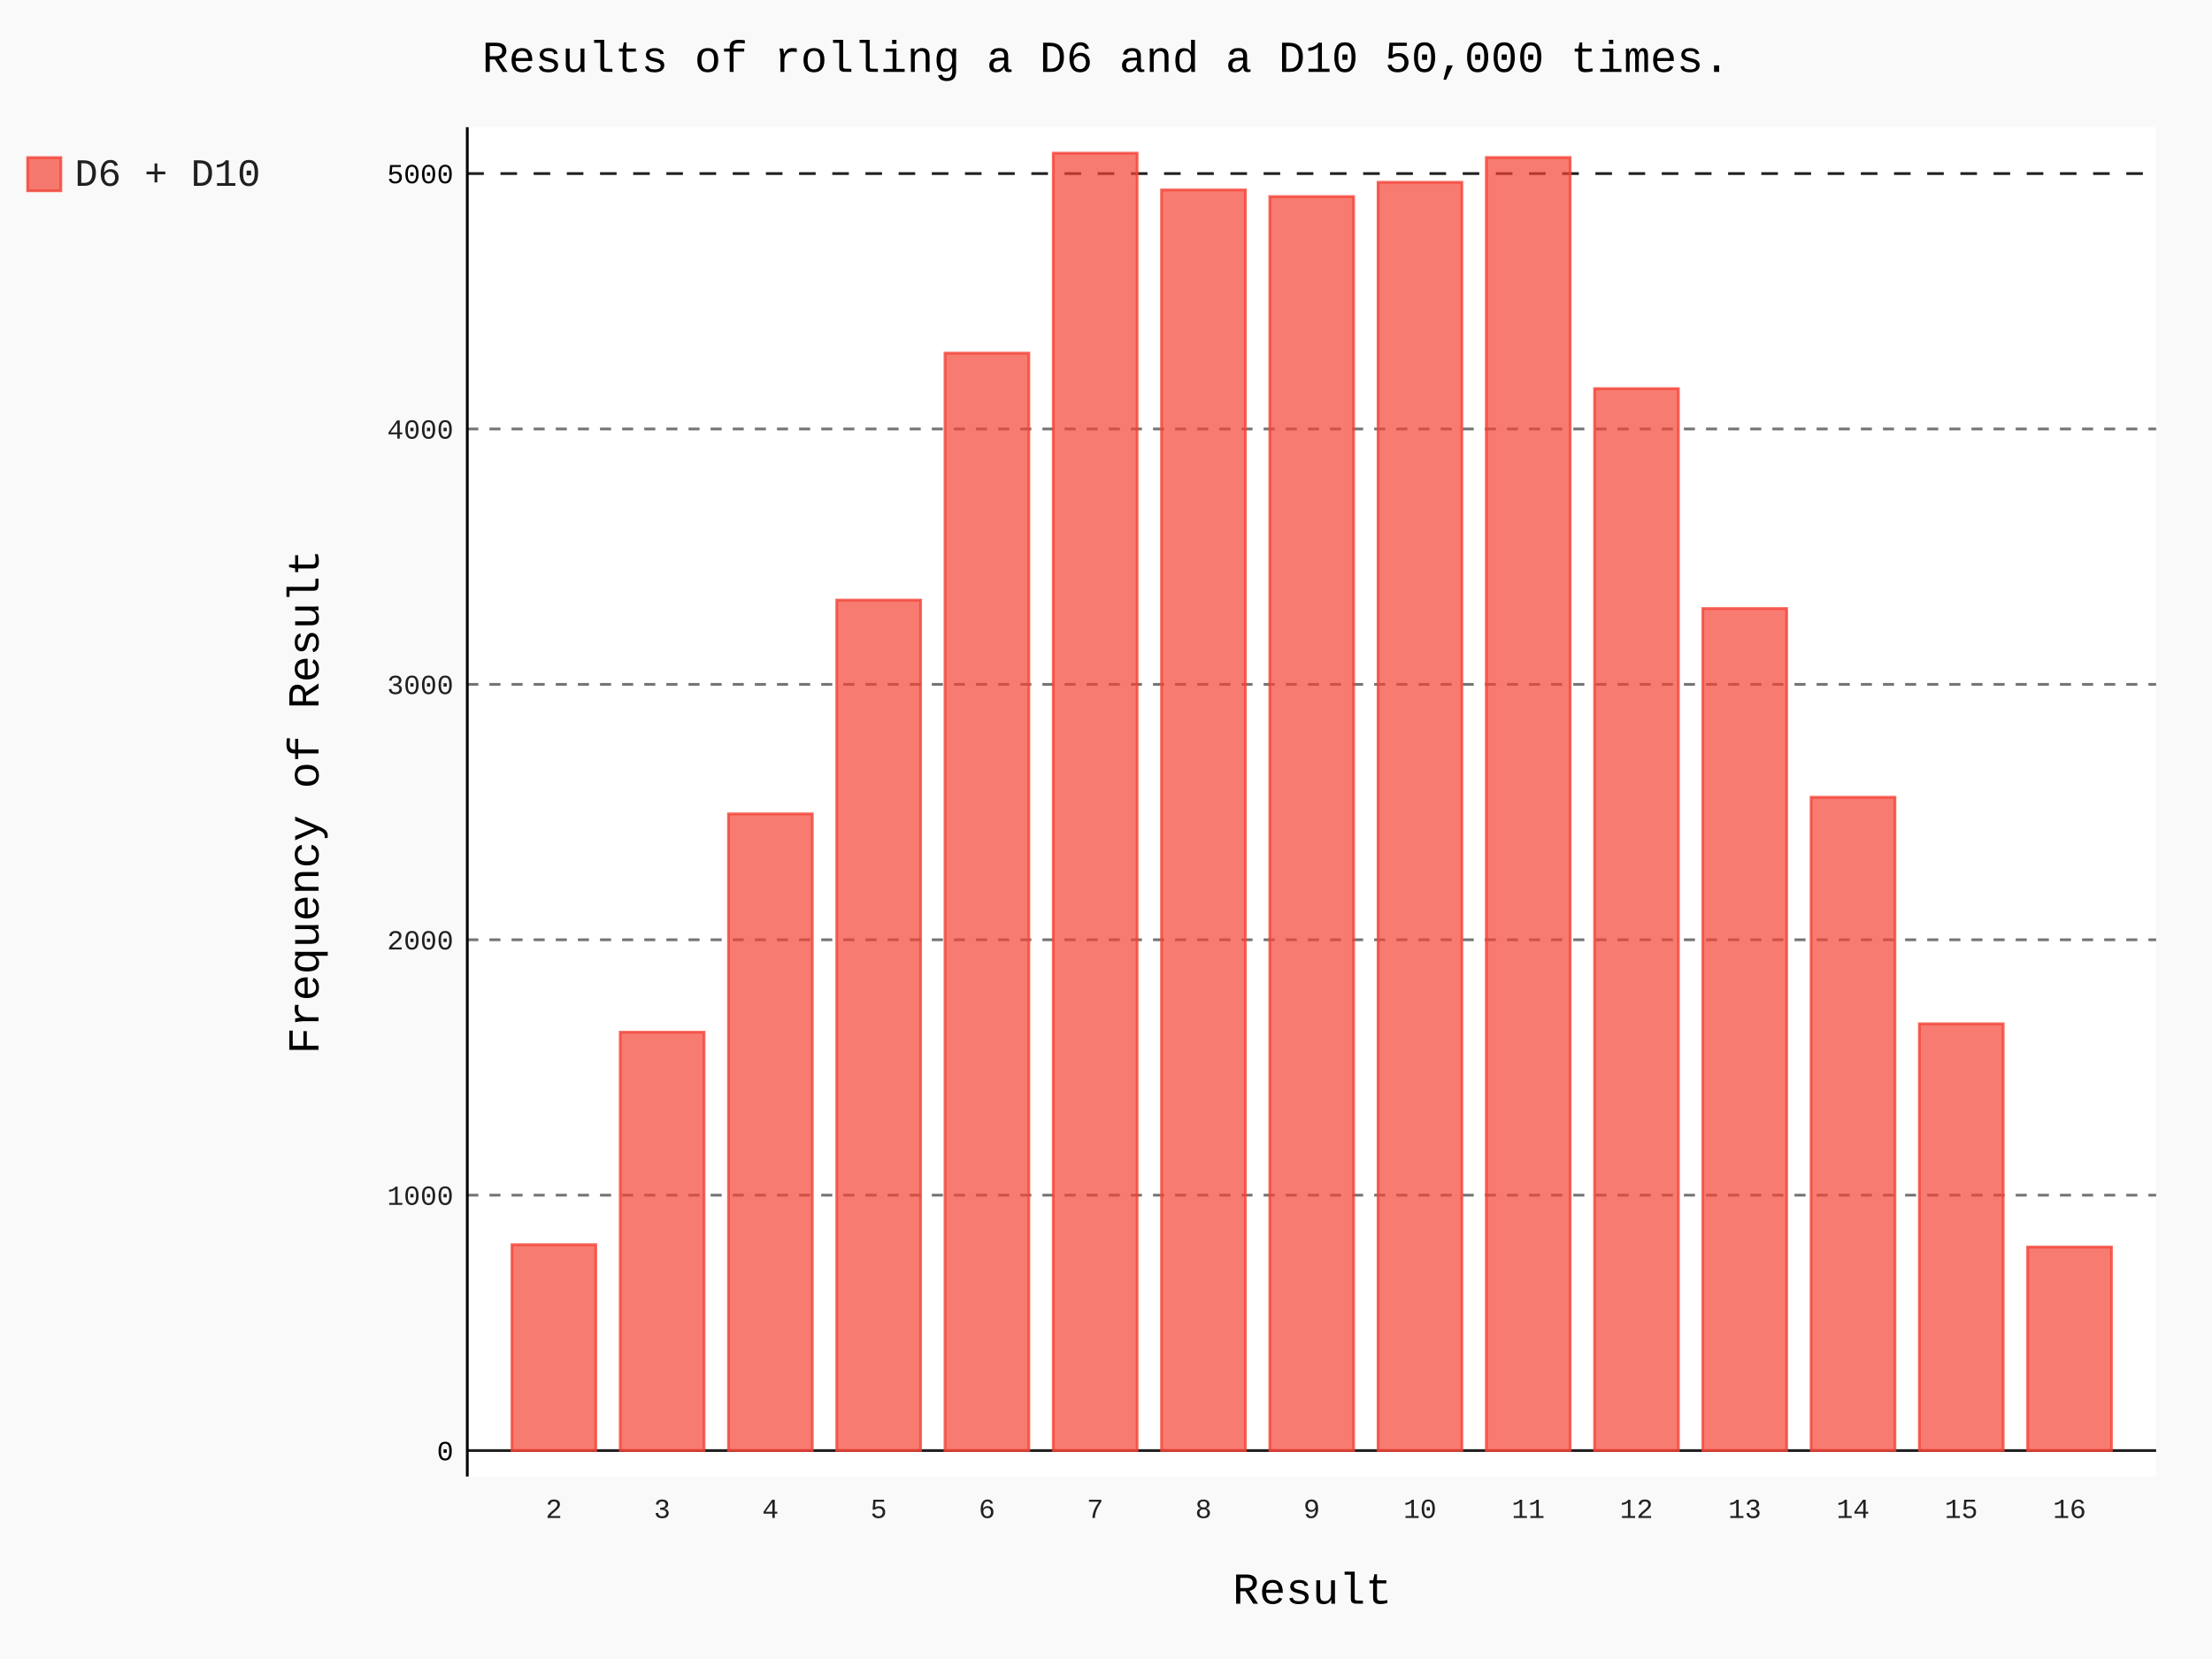
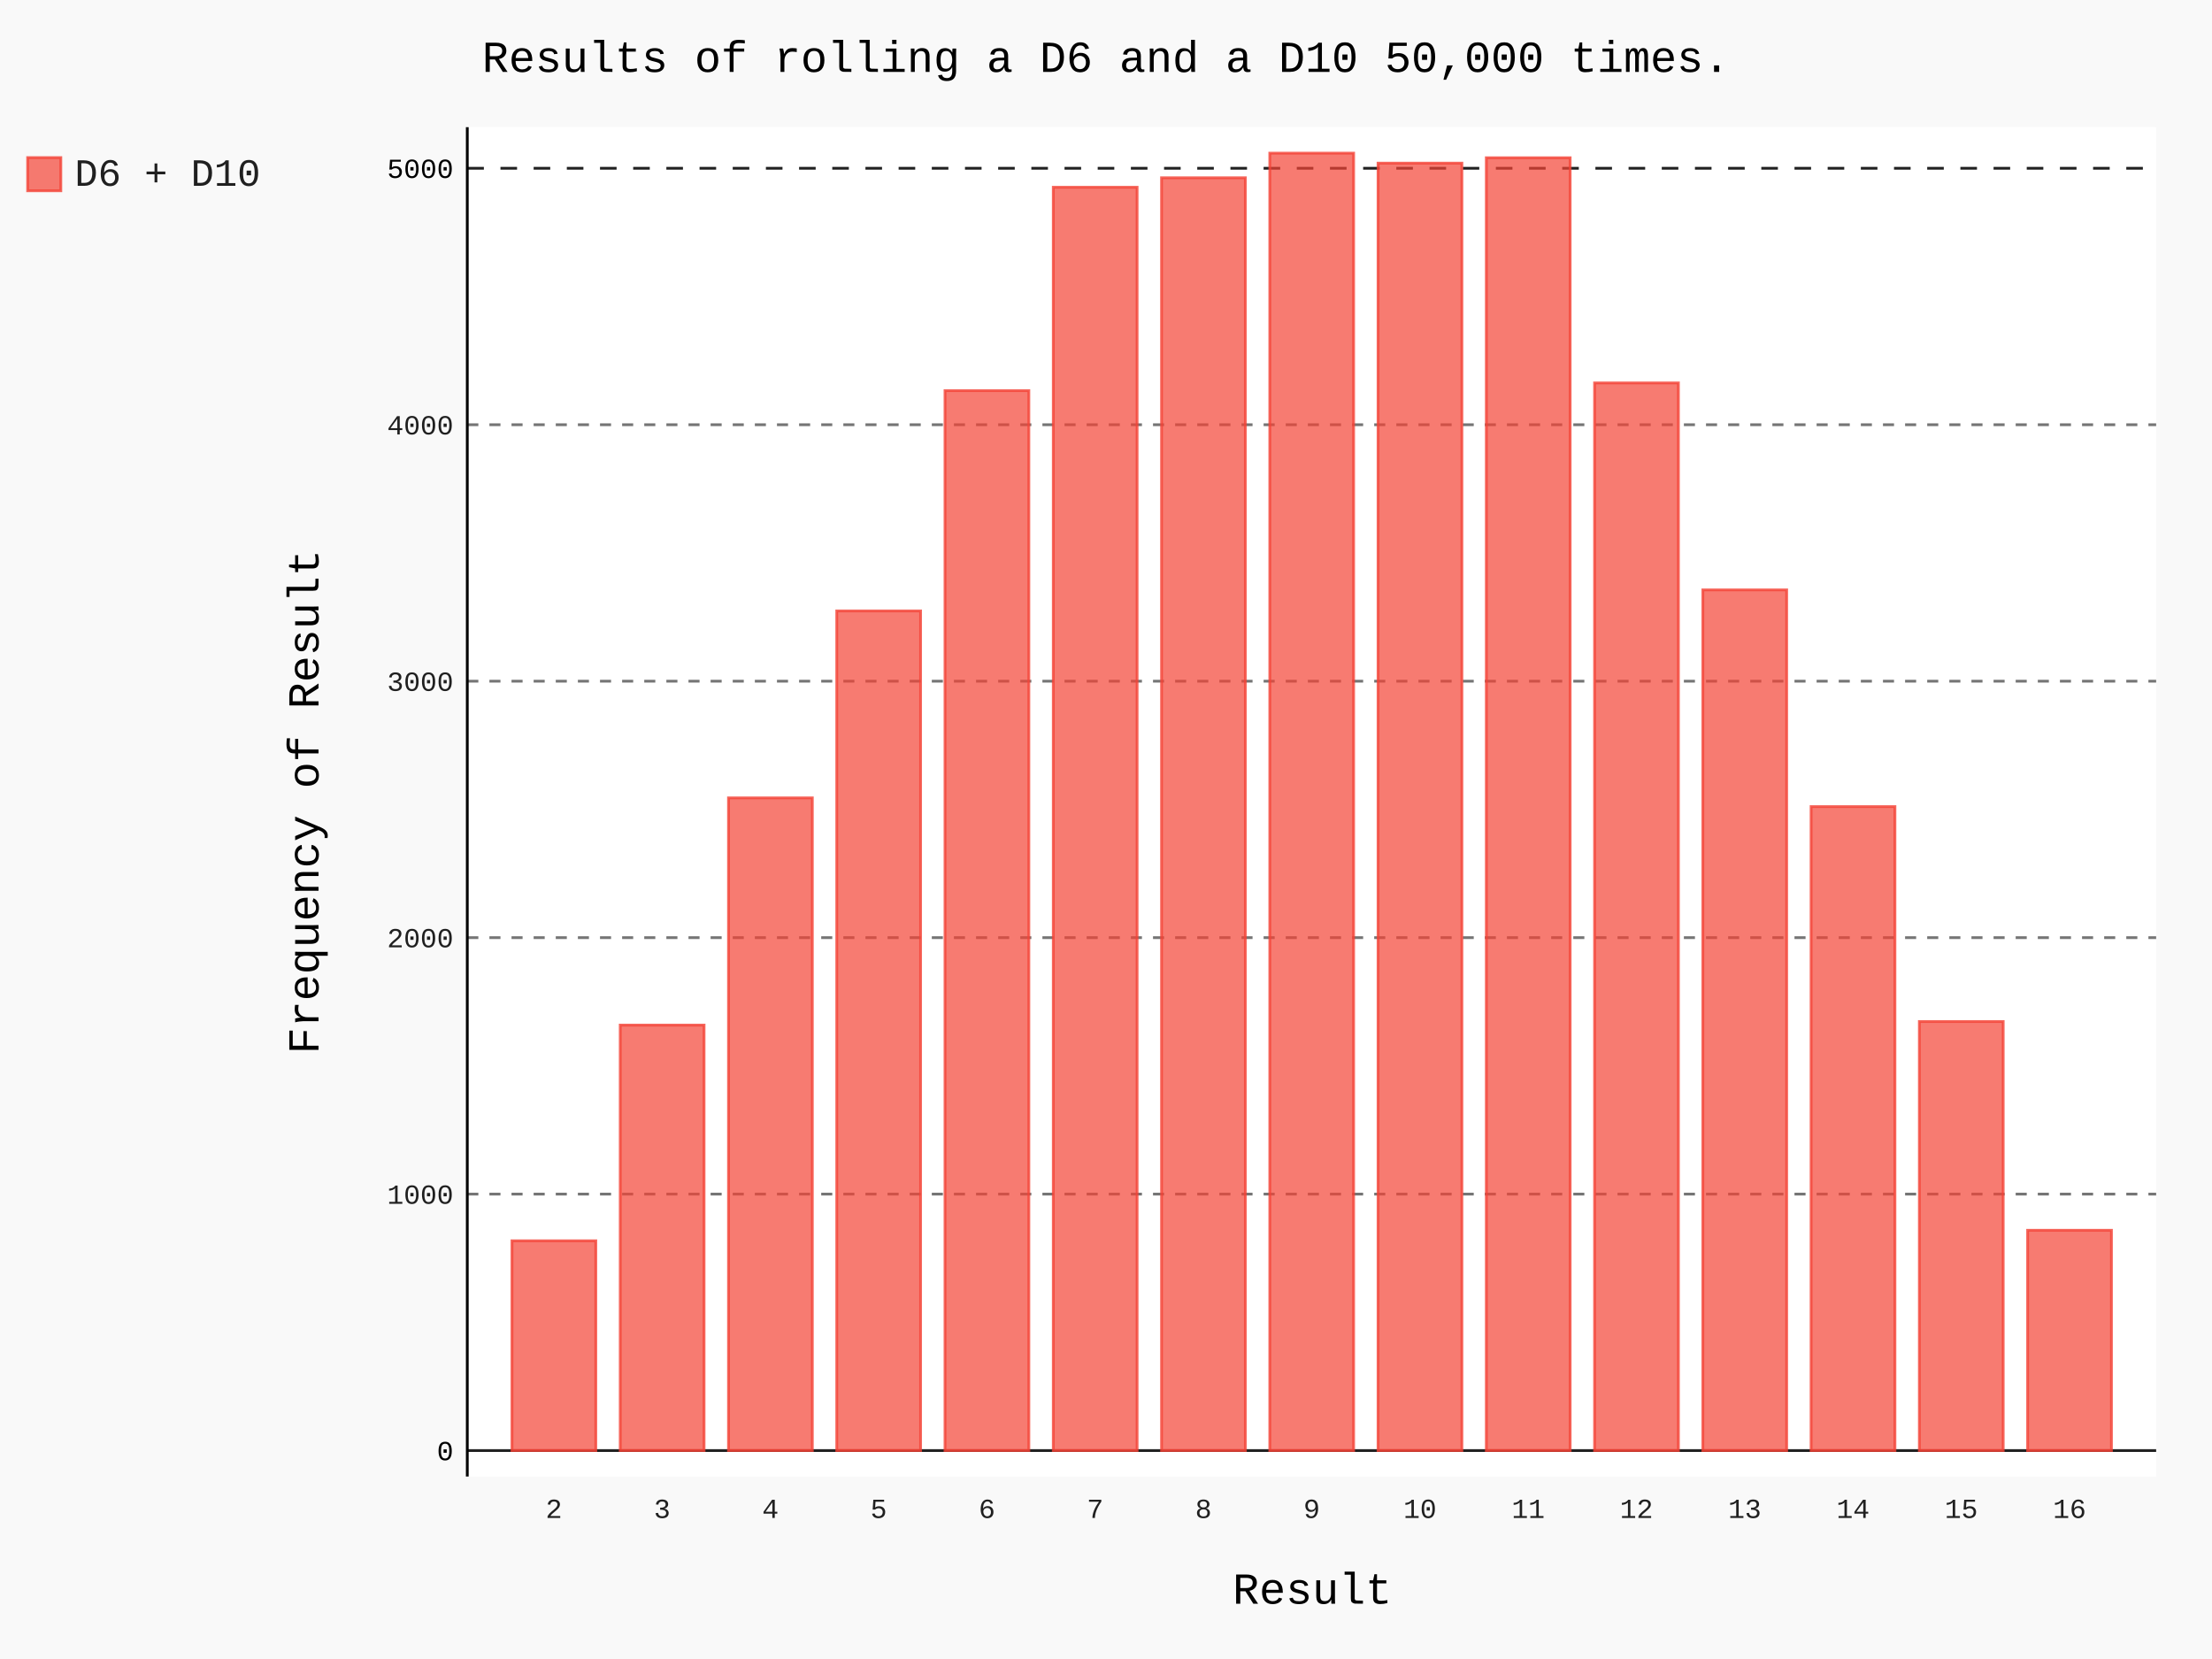
- <svg xmlns="http://www.w3.org/2000/svg" id="chart-63d3b315-4c3c-4ab8-b691-df606c584fc7" class="pygal-chart" viewBox="0 0 800 600">
+ <svg xmlns="http://www.w3.org/2000/svg" id="chart-f5513085-fad9-4c2c-8112-e24ea1c746d1" class="pygal-chart" viewBox="0 0 800 600">
  <defs>
-     <style type="text/css">#chart-63d3b315-4c3c-4ab8-b691-df606c584fc7{-webkit-user-select:none;-webkit-font-smoothing:antialiased;font-family:Consolas,"Liberation Mono",Menlo,Courier,monospace}#chart-63d3b315-4c3c-4ab8-b691-df606c584fc7 .title{font-family:Consolas,"Liberation Mono",Menlo,Courier,monospace;font-size:16px}#chart-63d3b315-4c3c-4ab8-b691-df606c584fc7 .legends .legend text{font-family:Consolas,"Liberation Mono",Menlo,Courier,monospace;font-size:14px}#chart-63d3b315-4c3c-4ab8-b691-df606c584fc7 .axis text{font-family:Consolas,"Liberation Mono",Menlo,Courier,monospace;font-size:10px}#chart-63d3b315-4c3c-4ab8-b691-df606c584fc7 .axis text.major{font-family:Consolas,"Liberation Mono",Menlo,Courier,monospace;font-size:10px}#chart-63d3b315-4c3c-4ab8-b691-df606c584fc7 .text-overlay text.value{font-family:Consolas,"Liberation Mono",Menlo,Courier,monospace;font-size:16px}#chart-63d3b315-4c3c-4ab8-b691-df606c584fc7 .text-overlay text.label{font-family:Consolas,"Liberation Mono",Menlo,Courier,monospace;font-size:10px}#chart-63d3b315-4c3c-4ab8-b691-df606c584fc7 .tooltip{font-family:Consolas,"Liberation Mono",Menlo,Courier,monospace;font-size:14px}#chart-63d3b315-4c3c-4ab8-b691-df606c584fc7 text.no_data{font-family:Consolas,"Liberation Mono",Menlo,Courier,monospace;font-size:64px}
- #chart-63d3b315-4c3c-4ab8-b691-df606c584fc7{background-color:rgba(249,249,249,1)}#chart-63d3b315-4c3c-4ab8-b691-df606c584fc7 path,#chart-63d3b315-4c3c-4ab8-b691-df606c584fc7 line,#chart-63d3b315-4c3c-4ab8-b691-df606c584fc7 rect,#chart-63d3b315-4c3c-4ab8-b691-df606c584fc7 circle{-webkit-transition:150ms;-moz-transition:150ms;transition:150ms}#chart-63d3b315-4c3c-4ab8-b691-df606c584fc7 .graph &gt; .background{fill:rgba(249,249,249,1)}#chart-63d3b315-4c3c-4ab8-b691-df606c584fc7 .plot &gt; .background{fill:rgba(255,255,255,1)}#chart-63d3b315-4c3c-4ab8-b691-df606c584fc7 .graph{fill:rgba(0,0,0,.87)}#chart-63d3b315-4c3c-4ab8-b691-df606c584fc7 text.no_data{fill:rgba(0,0,0,1)}#chart-63d3b315-4c3c-4ab8-b691-df606c584fc7 .title{fill:rgba(0,0,0,1)}#chart-63d3b315-4c3c-4ab8-b691-df606c584fc7 .legends .legend text{fill:rgba(0,0,0,.87)}#chart-63d3b315-4c3c-4ab8-b691-df606c584fc7 .legends .legend:hover text{fill:rgba(0,0,0,1)}#chart-63d3b315-4c3c-4ab8-b691-df606c584fc7 .axis .line{stroke:rgba(0,0,0,1)}#chart-63d3b315-4c3c-4ab8-b691-df606c584fc7 .axis .guide.line{stroke:rgba(0,0,0,.54)}#chart-63d3b315-4c3c-4ab8-b691-df606c584fc7 .axis .major.line{stroke:rgba(0,0,0,.87)}#chart-63d3b315-4c3c-4ab8-b691-df606c584fc7 .axis text.major{fill:rgba(0,0,0,1)}#chart-63d3b315-4c3c-4ab8-b691-df606c584fc7 .axis.y .guides:hover .guide.line,#chart-63d3b315-4c3c-4ab8-b691-df606c584fc7 .line-graph .axis.x .guides:hover .guide.line,#chart-63d3b315-4c3c-4ab8-b691-df606c584fc7 .stackedline-graph .axis.x .guides:hover .guide.line,#chart-63d3b315-4c3c-4ab8-b691-df606c584fc7 .xy-graph .axis.x .guides:hover .guide.line{stroke:rgba(0,0,0,1)}#chart-63d3b315-4c3c-4ab8-b691-df606c584fc7 .axis .guides:hover text{fill:rgba(0,0,0,1)}#chart-63d3b315-4c3c-4ab8-b691-df606c584fc7 .reactive{fill-opacity:.7;stroke-opacity:.8}#chart-63d3b315-4c3c-4ab8-b691-df606c584fc7 .ci{stroke:rgba(0,0,0,.87)}#chart-63d3b315-4c3c-4ab8-b691-df606c584fc7 .reactive.active,#chart-63d3b315-4c3c-4ab8-b691-df606c584fc7 .active .reactive{fill-opacity:.8;stroke-opacity:.9;stroke-width:4}#chart-63d3b315-4c3c-4ab8-b691-df606c584fc7 .ci .reactive.active{stroke-width:1.5}#chart-63d3b315-4c3c-4ab8-b691-df606c584fc7 .series text{fill:rgba(0,0,0,1)}#chart-63d3b315-4c3c-4ab8-b691-df606c584fc7 .tooltip rect{fill:rgba(255,255,255,1);stroke:rgba(0,0,0,1);-webkit-transition:opacity 150ms;-moz-transition:opacity 150ms;transition:opacity 150ms}#chart-63d3b315-4c3c-4ab8-b691-df606c584fc7 .tooltip .label{fill:rgba(0,0,0,.87)}#chart-63d3b315-4c3c-4ab8-b691-df606c584fc7 .tooltip .label{fill:rgba(0,0,0,.87)}#chart-63d3b315-4c3c-4ab8-b691-df606c584fc7 .tooltip .legend{font-size:.8em;fill:rgba(0,0,0,.54)}#chart-63d3b315-4c3c-4ab8-b691-df606c584fc7 .tooltip .x_label{font-size:.6em;fill:rgba(0,0,0,1)}#chart-63d3b315-4c3c-4ab8-b691-df606c584fc7 .tooltip .xlink{font-size:.5em;text-decoration:underline}#chart-63d3b315-4c3c-4ab8-b691-df606c584fc7 .tooltip .value{font-size:1.5em}#chart-63d3b315-4c3c-4ab8-b691-df606c584fc7 .bound{font-size:.5em}#chart-63d3b315-4c3c-4ab8-b691-df606c584fc7 .max-value{font-size:.75em;fill:rgba(0,0,0,.54)}#chart-63d3b315-4c3c-4ab8-b691-df606c584fc7 .map-element{fill:rgba(255,255,255,1);stroke:rgba(0,0,0,.54) !important}#chart-63d3b315-4c3c-4ab8-b691-df606c584fc7 .map-element .reactive{fill-opacity:inherit;stroke-opacity:inherit}#chart-63d3b315-4c3c-4ab8-b691-df606c584fc7 .color-0,#chart-63d3b315-4c3c-4ab8-b691-df606c584fc7 .color-0 a:visited{stroke:#F44336;fill:#F44336}#chart-63d3b315-4c3c-4ab8-b691-df606c584fc7 .text-overlay .color-0 text{fill:black}
- #chart-63d3b315-4c3c-4ab8-b691-df606c584fc7 text.no_data{text-anchor:middle}#chart-63d3b315-4c3c-4ab8-b691-df606c584fc7 .guide.line{fill:none}#chart-63d3b315-4c3c-4ab8-b691-df606c584fc7 .centered{text-anchor:middle}#chart-63d3b315-4c3c-4ab8-b691-df606c584fc7 .title{text-anchor:middle}#chart-63d3b315-4c3c-4ab8-b691-df606c584fc7 .legends .legend text{fill-opacity:1}#chart-63d3b315-4c3c-4ab8-b691-df606c584fc7 .axis.x text{text-anchor:middle}#chart-63d3b315-4c3c-4ab8-b691-df606c584fc7 .axis.x:not(.web) text[transform]{text-anchor:start}#chart-63d3b315-4c3c-4ab8-b691-df606c584fc7 .axis.x:not(.web) text[transform].backwards{text-anchor:end}#chart-63d3b315-4c3c-4ab8-b691-df606c584fc7 .axis.y text{text-anchor:end}#chart-63d3b315-4c3c-4ab8-b691-df606c584fc7 .axis.y text[transform].backwards{text-anchor:start}#chart-63d3b315-4c3c-4ab8-b691-df606c584fc7 .axis.y2 text{text-anchor:start}#chart-63d3b315-4c3c-4ab8-b691-df606c584fc7 .axis.y2 text[transform].backwards{text-anchor:end}#chart-63d3b315-4c3c-4ab8-b691-df606c584fc7 .axis .guide.line{stroke-dasharray:4,4}#chart-63d3b315-4c3c-4ab8-b691-df606c584fc7 .axis .major.guide.line{stroke-dasharray:6,6}#chart-63d3b315-4c3c-4ab8-b691-df606c584fc7 .horizontal .axis.y .guide.line,#chart-63d3b315-4c3c-4ab8-b691-df606c584fc7 .horizontal .axis.y2 .guide.line,#chart-63d3b315-4c3c-4ab8-b691-df606c584fc7 .vertical .axis.x .guide.line{opacity:0}#chart-63d3b315-4c3c-4ab8-b691-df606c584fc7 .horizontal .axis.always_show .guide.line,#chart-63d3b315-4c3c-4ab8-b691-df606c584fc7 .vertical .axis.always_show .guide.line{opacity:1 !important}#chart-63d3b315-4c3c-4ab8-b691-df606c584fc7 .axis.y .guides:hover .guide.line,#chart-63d3b315-4c3c-4ab8-b691-df606c584fc7 .axis.y2 .guides:hover .guide.line,#chart-63d3b315-4c3c-4ab8-b691-df606c584fc7 .axis.x .guides:hover .guide.line{opacity:1}#chart-63d3b315-4c3c-4ab8-b691-df606c584fc7 .axis .guides:hover text{opacity:1}#chart-63d3b315-4c3c-4ab8-b691-df606c584fc7 .nofill{fill:none}#chart-63d3b315-4c3c-4ab8-b691-df606c584fc7 .subtle-fill{fill-opacity:.2}#chart-63d3b315-4c3c-4ab8-b691-df606c584fc7 .dot{stroke-width:1px;fill-opacity:1}#chart-63d3b315-4c3c-4ab8-b691-df606c584fc7 .dot.active{stroke-width:5px}#chart-63d3b315-4c3c-4ab8-b691-df606c584fc7 .dot.negative{fill:transparent}#chart-63d3b315-4c3c-4ab8-b691-df606c584fc7 text,#chart-63d3b315-4c3c-4ab8-b691-df606c584fc7 tspan{stroke:none !important}#chart-63d3b315-4c3c-4ab8-b691-df606c584fc7 .series text.active{opacity:1}#chart-63d3b315-4c3c-4ab8-b691-df606c584fc7 .tooltip rect{fill-opacity:.95;stroke-width:.5}#chart-63d3b315-4c3c-4ab8-b691-df606c584fc7 .tooltip text{fill-opacity:1}#chart-63d3b315-4c3c-4ab8-b691-df606c584fc7 .showable{visibility:hidden}#chart-63d3b315-4c3c-4ab8-b691-df606c584fc7 .showable.shown{visibility:visible}#chart-63d3b315-4c3c-4ab8-b691-df606c584fc7 .gauge-background{fill:rgba(229,229,229,1);stroke:none}#chart-63d3b315-4c3c-4ab8-b691-df606c584fc7 .bg-lines{stroke:rgba(249,249,249,1);stroke-width:2px}</style>
+     <style type="text/css">#chart-f5513085-fad9-4c2c-8112-e24ea1c746d1{-webkit-user-select:none;-webkit-font-smoothing:antialiased;font-family:Consolas,"Liberation Mono",Menlo,Courier,monospace}#chart-f5513085-fad9-4c2c-8112-e24ea1c746d1 .title{font-family:Consolas,"Liberation Mono",Menlo,Courier,monospace;font-size:16px}#chart-f5513085-fad9-4c2c-8112-e24ea1c746d1 .legends .legend text{font-family:Consolas,"Liberation Mono",Menlo,Courier,monospace;font-size:14px}#chart-f5513085-fad9-4c2c-8112-e24ea1c746d1 .axis text{font-family:Consolas,"Liberation Mono",Menlo,Courier,monospace;font-size:10px}#chart-f5513085-fad9-4c2c-8112-e24ea1c746d1 .axis text.major{font-family:Consolas,"Liberation Mono",Menlo,Courier,monospace;font-size:10px}#chart-f5513085-fad9-4c2c-8112-e24ea1c746d1 .text-overlay text.value{font-family:Consolas,"Liberation Mono",Menlo,Courier,monospace;font-size:16px}#chart-f5513085-fad9-4c2c-8112-e24ea1c746d1 .text-overlay text.label{font-family:Consolas,"Liberation Mono",Menlo,Courier,monospace;font-size:10px}#chart-f5513085-fad9-4c2c-8112-e24ea1c746d1 .tooltip{font-family:Consolas,"Liberation Mono",Menlo,Courier,monospace;font-size:14px}#chart-f5513085-fad9-4c2c-8112-e24ea1c746d1 text.no_data{font-family:Consolas,"Liberation Mono",Menlo,Courier,monospace;font-size:64px}
+ #chart-f5513085-fad9-4c2c-8112-e24ea1c746d1{background-color:rgba(249,249,249,1)}#chart-f5513085-fad9-4c2c-8112-e24ea1c746d1 path,#chart-f5513085-fad9-4c2c-8112-e24ea1c746d1 line,#chart-f5513085-fad9-4c2c-8112-e24ea1c746d1 rect,#chart-f5513085-fad9-4c2c-8112-e24ea1c746d1 circle{-webkit-transition:150ms;-moz-transition:150ms;transition:150ms}#chart-f5513085-fad9-4c2c-8112-e24ea1c746d1 .graph &gt; .background{fill:rgba(249,249,249,1)}#chart-f5513085-fad9-4c2c-8112-e24ea1c746d1 .plot &gt; .background{fill:rgba(255,255,255,1)}#chart-f5513085-fad9-4c2c-8112-e24ea1c746d1 .graph{fill:rgba(0,0,0,.87)}#chart-f5513085-fad9-4c2c-8112-e24ea1c746d1 text.no_data{fill:rgba(0,0,0,1)}#chart-f5513085-fad9-4c2c-8112-e24ea1c746d1 .title{fill:rgba(0,0,0,1)}#chart-f5513085-fad9-4c2c-8112-e24ea1c746d1 .legends .legend text{fill:rgba(0,0,0,.87)}#chart-f5513085-fad9-4c2c-8112-e24ea1c746d1 .legends .legend:hover text{fill:rgba(0,0,0,1)}#chart-f5513085-fad9-4c2c-8112-e24ea1c746d1 .axis .line{stroke:rgba(0,0,0,1)}#chart-f5513085-fad9-4c2c-8112-e24ea1c746d1 .axis .guide.line{stroke:rgba(0,0,0,.54)}#chart-f5513085-fad9-4c2c-8112-e24ea1c746d1 .axis .major.line{stroke:rgba(0,0,0,.87)}#chart-f5513085-fad9-4c2c-8112-e24ea1c746d1 .axis text.major{fill:rgba(0,0,0,1)}#chart-f5513085-fad9-4c2c-8112-e24ea1c746d1 .axis.y .guides:hover .guide.line,#chart-f5513085-fad9-4c2c-8112-e24ea1c746d1 .line-graph .axis.x .guides:hover .guide.line,#chart-f5513085-fad9-4c2c-8112-e24ea1c746d1 .stackedline-graph .axis.x .guides:hover .guide.line,#chart-f5513085-fad9-4c2c-8112-e24ea1c746d1 .xy-graph .axis.x .guides:hover .guide.line{stroke:rgba(0,0,0,1)}#chart-f5513085-fad9-4c2c-8112-e24ea1c746d1 .axis .guides:hover text{fill:rgba(0,0,0,1)}#chart-f5513085-fad9-4c2c-8112-e24ea1c746d1 .reactive{fill-opacity:.7;stroke-opacity:.8}#chart-f5513085-fad9-4c2c-8112-e24ea1c746d1 .ci{stroke:rgba(0,0,0,.87)}#chart-f5513085-fad9-4c2c-8112-e24ea1c746d1 .reactive.active,#chart-f5513085-fad9-4c2c-8112-e24ea1c746d1 .active .reactive{fill-opacity:.8;stroke-opacity:.9;stroke-width:4}#chart-f5513085-fad9-4c2c-8112-e24ea1c746d1 .ci .reactive.active{stroke-width:1.5}#chart-f5513085-fad9-4c2c-8112-e24ea1c746d1 .series text{fill:rgba(0,0,0,1)}#chart-f5513085-fad9-4c2c-8112-e24ea1c746d1 .tooltip rect{fill:rgba(255,255,255,1);stroke:rgba(0,0,0,1);-webkit-transition:opacity 150ms;-moz-transition:opacity 150ms;transition:opacity 150ms}#chart-f5513085-fad9-4c2c-8112-e24ea1c746d1 .tooltip .label{fill:rgba(0,0,0,.87)}#chart-f5513085-fad9-4c2c-8112-e24ea1c746d1 .tooltip .label{fill:rgba(0,0,0,.87)}#chart-f5513085-fad9-4c2c-8112-e24ea1c746d1 .tooltip .legend{font-size:.8em;fill:rgba(0,0,0,.54)}#chart-f5513085-fad9-4c2c-8112-e24ea1c746d1 .tooltip .x_label{font-size:.6em;fill:rgba(0,0,0,1)}#chart-f5513085-fad9-4c2c-8112-e24ea1c746d1 .tooltip .xlink{font-size:.5em;text-decoration:underline}#chart-f5513085-fad9-4c2c-8112-e24ea1c746d1 .tooltip .value{font-size:1.5em}#chart-f5513085-fad9-4c2c-8112-e24ea1c746d1 .bound{font-size:.5em}#chart-f5513085-fad9-4c2c-8112-e24ea1c746d1 .max-value{font-size:.75em;fill:rgba(0,0,0,.54)}#chart-f5513085-fad9-4c2c-8112-e24ea1c746d1 .map-element{fill:rgba(255,255,255,1);stroke:rgba(0,0,0,.54) !important}#chart-f5513085-fad9-4c2c-8112-e24ea1c746d1 .map-element .reactive{fill-opacity:inherit;stroke-opacity:inherit}#chart-f5513085-fad9-4c2c-8112-e24ea1c746d1 .color-0,#chart-f5513085-fad9-4c2c-8112-e24ea1c746d1 .color-0 a:visited{stroke:#F44336;fill:#F44336}#chart-f5513085-fad9-4c2c-8112-e24ea1c746d1 .text-overlay .color-0 text{fill:black}
+ #chart-f5513085-fad9-4c2c-8112-e24ea1c746d1 text.no_data{text-anchor:middle}#chart-f5513085-fad9-4c2c-8112-e24ea1c746d1 .guide.line{fill:none}#chart-f5513085-fad9-4c2c-8112-e24ea1c746d1 .centered{text-anchor:middle}#chart-f5513085-fad9-4c2c-8112-e24ea1c746d1 .title{text-anchor:middle}#chart-f5513085-fad9-4c2c-8112-e24ea1c746d1 .legends .legend text{fill-opacity:1}#chart-f5513085-fad9-4c2c-8112-e24ea1c746d1 .axis.x text{text-anchor:middle}#chart-f5513085-fad9-4c2c-8112-e24ea1c746d1 .axis.x:not(.web) text[transform]{text-anchor:start}#chart-f5513085-fad9-4c2c-8112-e24ea1c746d1 .axis.x:not(.web) text[transform].backwards{text-anchor:end}#chart-f5513085-fad9-4c2c-8112-e24ea1c746d1 .axis.y text{text-anchor:end}#chart-f5513085-fad9-4c2c-8112-e24ea1c746d1 .axis.y text[transform].backwards{text-anchor:start}#chart-f5513085-fad9-4c2c-8112-e24ea1c746d1 .axis.y2 text{text-anchor:start}#chart-f5513085-fad9-4c2c-8112-e24ea1c746d1 .axis.y2 text[transform].backwards{text-anchor:end}#chart-f5513085-fad9-4c2c-8112-e24ea1c746d1 .axis .guide.line{stroke-dasharray:4,4}#chart-f5513085-fad9-4c2c-8112-e24ea1c746d1 .axis .major.guide.line{stroke-dasharray:6,6}#chart-f5513085-fad9-4c2c-8112-e24ea1c746d1 .horizontal .axis.y .guide.line,#chart-f5513085-fad9-4c2c-8112-e24ea1c746d1 .horizontal .axis.y2 .guide.line,#chart-f5513085-fad9-4c2c-8112-e24ea1c746d1 .vertical .axis.x .guide.line{opacity:0}#chart-f5513085-fad9-4c2c-8112-e24ea1c746d1 .horizontal .axis.always_show .guide.line,#chart-f5513085-fad9-4c2c-8112-e24ea1c746d1 .vertical .axis.always_show .guide.line{opacity:1 !important}#chart-f5513085-fad9-4c2c-8112-e24ea1c746d1 .axis.y .guides:hover .guide.line,#chart-f5513085-fad9-4c2c-8112-e24ea1c746d1 .axis.y2 .guides:hover .guide.line,#chart-f5513085-fad9-4c2c-8112-e24ea1c746d1 .axis.x .guides:hover .guide.line{opacity:1}#chart-f5513085-fad9-4c2c-8112-e24ea1c746d1 .axis .guides:hover text{opacity:1}#chart-f5513085-fad9-4c2c-8112-e24ea1c746d1 .nofill{fill:none}#chart-f5513085-fad9-4c2c-8112-e24ea1c746d1 .subtle-fill{fill-opacity:.2}#chart-f5513085-fad9-4c2c-8112-e24ea1c746d1 .dot{stroke-width:1px;fill-opacity:1}#chart-f5513085-fad9-4c2c-8112-e24ea1c746d1 .dot.active{stroke-width:5px}#chart-f5513085-fad9-4c2c-8112-e24ea1c746d1 .dot.negative{fill:transparent}#chart-f5513085-fad9-4c2c-8112-e24ea1c746d1 text,#chart-f5513085-fad9-4c2c-8112-e24ea1c746d1 tspan{stroke:none !important}#chart-f5513085-fad9-4c2c-8112-e24ea1c746d1 .series text.active{opacity:1}#chart-f5513085-fad9-4c2c-8112-e24ea1c746d1 .tooltip rect{fill-opacity:.95;stroke-width:.5}#chart-f5513085-fad9-4c2c-8112-e24ea1c746d1 .tooltip text{fill-opacity:1}#chart-f5513085-fad9-4c2c-8112-e24ea1c746d1 .showable{visibility:hidden}#chart-f5513085-fad9-4c2c-8112-e24ea1c746d1 .showable.shown{visibility:visible}#chart-f5513085-fad9-4c2c-8112-e24ea1c746d1 .gauge-background{fill:rgba(229,229,229,1);stroke:none}#chart-f5513085-fad9-4c2c-8112-e24ea1c746d1 .bg-lines{stroke:rgba(249,249,249,1);stroke-width:2px}</style>
  </defs>
  <g class="graph bar-graph vertical">
    <rect class="background" height="600" width="800" x="0" y="0" />
    <g class="plot" transform="translate(169, 46)">
      <rect class="background" height="488" width="610.8" x="0" y="0" />
      <g class="axis y always_show">
        <g class="guides">
          <path class="axis major line" d="M0 478.615 h610.8" />
          <text class="major" x="-5" y="482.115">0</text>
        </g>
        <g class="guides">
-           <path class="guide line" d="M0 386.247 h610.8" />
-           <text class="" x="-5" y="389.747">1000</text>
+           <path class="guide line" d="M0 385.864 h610.8" />
+           <text class="" x="-5" y="389.364">1000</text>
        </g>
        <g class="guides">
-           <path class="guide line" d="M0 293.879 h610.8" />
-           <text class="" x="-5" y="297.379">2000</text>
+           <path class="guide line" d="M0 293.112 h610.8" />
+           <text class="" x="-5" y="296.612">2000</text>
        </g>
        <g class="guides">
-           <path class="guide line" d="M0 201.511 h610.8" />
-           <text class="" x="-5" y="205.011">3000</text>
+           <path class="guide line" d="M0 200.36 h610.8" />
+           <text class="" x="-5" y="203.86">3000</text>
        </g>
        <g class="guides">
-           <path class="guide line" d="M0 109.142 h610.8" />
-           <text class="" x="-5" y="112.642">4000</text>
+           <path class="guide line" d="M0 107.609 h610.8" />
+           <text class="" x="-5" y="111.109">4000</text>
        </g>
        <g class="guides">
-           <path class="major guide line" d="M0 16.774 h610.8" />
-           <text class="major" x="-5" y="20.274">5000</text>
+           <path class="major guide line" d="M0 14.857 h610.8" />
+           <text class="major" x="-5" y="18.357">5000</text>
        </g>
      </g>
      <g class="axis x">
        <path class="line" d="M0 0 v488" />
        <g class="guides">
          <path class="guide line" d="M31.323 0 v488" />
          <text class="" x="31.323" y="503.0">2</text>
        </g>
        <g class="guides">
          <path class="guide line" d="M70.477 0 v488" />
          <text class="" x="70.477" y="503.0">3</text>
        </g>
        <g class="guides">
          <path class="guide line" d="M109.631 0 v488" />
          <text class="" x="109.631" y="503.0">4</text>
        </g>
        <g class="guides">
          <path class="guide line" d="M148.785 0 v488" />
          <text class="" x="148.785" y="503.0">5</text>
        </g>
        <g class="guides">
          <path class="guide line" d="M187.938 0 v488" />
          <text class="" x="187.938" y="503.0">6</text>
        </g>
        <g class="guides">
          <path class="guide line" d="M227.092 0 v488" />
          <text class="" x="227.092" y="503.0">7</text>
        </g>
        <g class="guides">
          <path class="guide line" d="M266.246 0 v488" />
          <text class="" x="266.246" y="503.0">8</text>
        </g>
        <g class="guides">
          <path class="guide line" d="M305.4 0 v488" />
          <text class="" x="305.4" y="503.0">9</text>
        </g>
        <g class="guides">
          <path class="guide line" d="M344.554 0 v488" />
          <text class="" x="344.554" y="503.0">10</text>
        </g>
        <g class="guides">
          <path class="guide line" d="M383.708 0 v488" />
          <text class="" x="383.708" y="503.0">11</text>
        </g>
        <g class="guides">
          <path class="guide line" d="M422.862 0 v488" />
          <text class="" x="422.862" y="503.0">12</text>
        </g>
        <g class="guides">
          <path class="guide line" d="M462.015 0 v488" />
          <text class="" x="462.015" y="503.0">13</text>
        </g>
        <g class="guides">
          <path class="guide line" d="M501.169 0 v488" />
          <text class="" x="501.169" y="503.0">14</text>
        </g>
        <g class="guides">
          <path class="guide line" d="M540.323 0 v488" />
          <text class="" x="540.323" y="503.0">15</text>
        </g>
        <g class="guides">
          <path class="guide line" d="M579.477 0 v488" />
          <text class="" x="579.477" y="503.0">16</text>
        </g>
      </g>
      <g class="series serie-0 color-0">
        <g class="bars">
          <g class="bar">
-             <rect class="rect reactive tooltip-trigger" height="74.449" rx="0" ry="0" width="30.321" x="16.163" y="404.167" />
+             <rect class="rect reactive tooltip-trigger" height="75.871" rx="0" ry="0" width="30.321" x="16.163" y="402.745" />
          </g>
          <g class="bar">
-             <rect class="rect reactive tooltip-trigger" height="151.299" rx="0" ry="0" width="30.321" x="55.317" y="327.316" />
+             <rect class="rect reactive tooltip-trigger" height="153.875" rx="0" ry="0" width="30.321" x="55.317" y="324.74" />
          </g>
          <g class="bar">
-             <rect class="rect reactive tooltip-trigger" height="230.274" rx="0" ry="0" width="30.321" x="94.47" y="248.341" />
+             <rect class="rect reactive tooltip-trigger" height="236.053" rx="0" ry="0" width="30.321" x="94.47" y="242.562" />
          </g>
          <g class="bar">
-             <rect class="rect reactive tooltip-trigger" height="307.586" rx="0" ry="0" width="30.321" x="133.624" y="171.029" />
+             <rect class="rect reactive tooltip-trigger" height="303.669" rx="0" ry="0" width="30.321" x="133.624" y="174.946" />
          </g>
          <g class="bar">
-             <rect class="rect reactive tooltip-trigger" height="396.906" rx="0" ry="0" width="30.321" x="172.778" y="81.709" />
+             <rect class="rect reactive tooltip-trigger" height="383.343" rx="0" ry="0" width="30.321" x="172.778" y="95.273" />
          </g>
          <g class="bar">
-             <rect class="rect reactive tooltip-trigger" height="469.231" rx="0" ry="0" width="30.321" x="211.932" y="9.385" />
+             <rect class="rect reactive tooltip-trigger" height="456.895" rx="0" ry="0" width="30.321" x="211.932" y="21.721" />
          </g>
          <g class="bar">
-             <rect class="rect reactive tooltip-trigger" height="455.93" rx="0" ry="0" width="30.321" x="251.086" y="22.686" />
+             <rect class="rect reactive tooltip-trigger" height="460.327" rx="0" ry="0" width="30.321" x="251.086" y="18.289" />
          </g>
          <g class="bar">
-             <rect class="rect reactive tooltip-trigger" height="453.528" rx="0" ry="0" width="30.321" x="290.24" y="25.087" />
+             <rect class="rect reactive tooltip-trigger" height="469.231" rx="0" ry="0" width="30.321" x="290.24" y="9.385" />
          </g>
          <g class="bar">
-             <rect class="rect reactive tooltip-trigger" height="458.701" rx="0" ry="0" width="30.321" x="329.393" y="19.915" />
+             <rect class="rect reactive tooltip-trigger" height="465.613" rx="0" ry="0" width="30.321" x="329.393" y="13.002" />
          </g>
          <g class="bar">
-             <rect class="rect reactive tooltip-trigger" height="467.661" rx="0" ry="0" width="30.321" x="368.547" y="10.955" />
+             <rect class="rect reactive tooltip-trigger" height="467.561" rx="0" ry="0" width="30.321" x="368.547" y="11.054" />
          </g>
          <g class="bar">
-             <rect class="rect reactive tooltip-trigger" height="384.067" rx="0" ry="0" width="30.321" x="407.701" y="94.548" />
+             <rect class="rect reactive tooltip-trigger" height="386.125" rx="0" ry="0" width="30.321" x="407.701" y="92.49" />
          </g>
          <g class="bar">
-             <rect class="rect reactive tooltip-trigger" height="304.538" rx="0" ry="0" width="30.321" x="446.855" y="174.077" />
+             <rect class="rect reactive tooltip-trigger" height="311.275" rx="0" ry="0" width="30.321" x="446.855" y="167.341" />
          </g>
          <g class="bar">
-             <rect class="rect reactive tooltip-trigger" height="236.278" rx="0" ry="0" width="30.321" x="486.009" y="242.337" />
+             <rect class="rect reactive tooltip-trigger" height="232.899" rx="0" ry="0" width="30.321" x="486.009" y="245.716" />
          </g>
          <g class="bar">
-             <rect class="rect reactive tooltip-trigger" height="154.347" rx="0" ry="0" width="30.321" x="525.163" y="324.268" />
+             <rect class="rect reactive tooltip-trigger" height="155.174" rx="0" ry="0" width="30.321" x="525.163" y="323.442" />
          </g>
          <g class="bar">
-             <rect class="rect reactive tooltip-trigger" height="73.618" rx="0" ry="0" width="30.321" x="564.317" y="404.998" />
+             <rect class="rect reactive tooltip-trigger" height="79.674" rx="0" ry="0" width="30.321" x="564.317" y="398.942" />
          </g>
        </g>
      </g>
    </g>
    <g class="titles">
      <text class="title plot_title" x="400.0" y="26">Results of rolling a D6 and a D10 50,000 times.</text>
      <text class="title" x="474.6" y="580">Result</text>
      <text class="title" x="89.2" y="316.0" transform="rotate(-90 89.2 290)">Frequency of Result</text>
    </g>
    <g class="plot overlay" transform="translate(169, 46)">
      <g class="series serie-0 color-0" />
    </g>
    <g class="plot text-overlay" transform="translate(169, 46)">
      <g class="series serie-0 color-0" />
    </g>
    <g class="plot tooltip-overlay" transform="translate(169, 46)">
      <g class="tooltip" style="opacity: 0" transform="translate(0 0)">
        <rect class="tooltip-box" height="0" rx="0" ry="0" width="0" />
        <g class="text" />
      </g>
    </g>
    <g class="legends" transform="translate(10, 56)">
      <g class="legend reactive activate-serie" id="activate-serie-0">
        <rect class="color-0 reactive" height="12" width="12" x="0.0" y="1.0" />
        <text x="17.0" y="11.2">D6 + D10</text>
      </g>
    </g>
    <g class="legends" transform="translate(790, 56)" />
  </g>
</svg>
